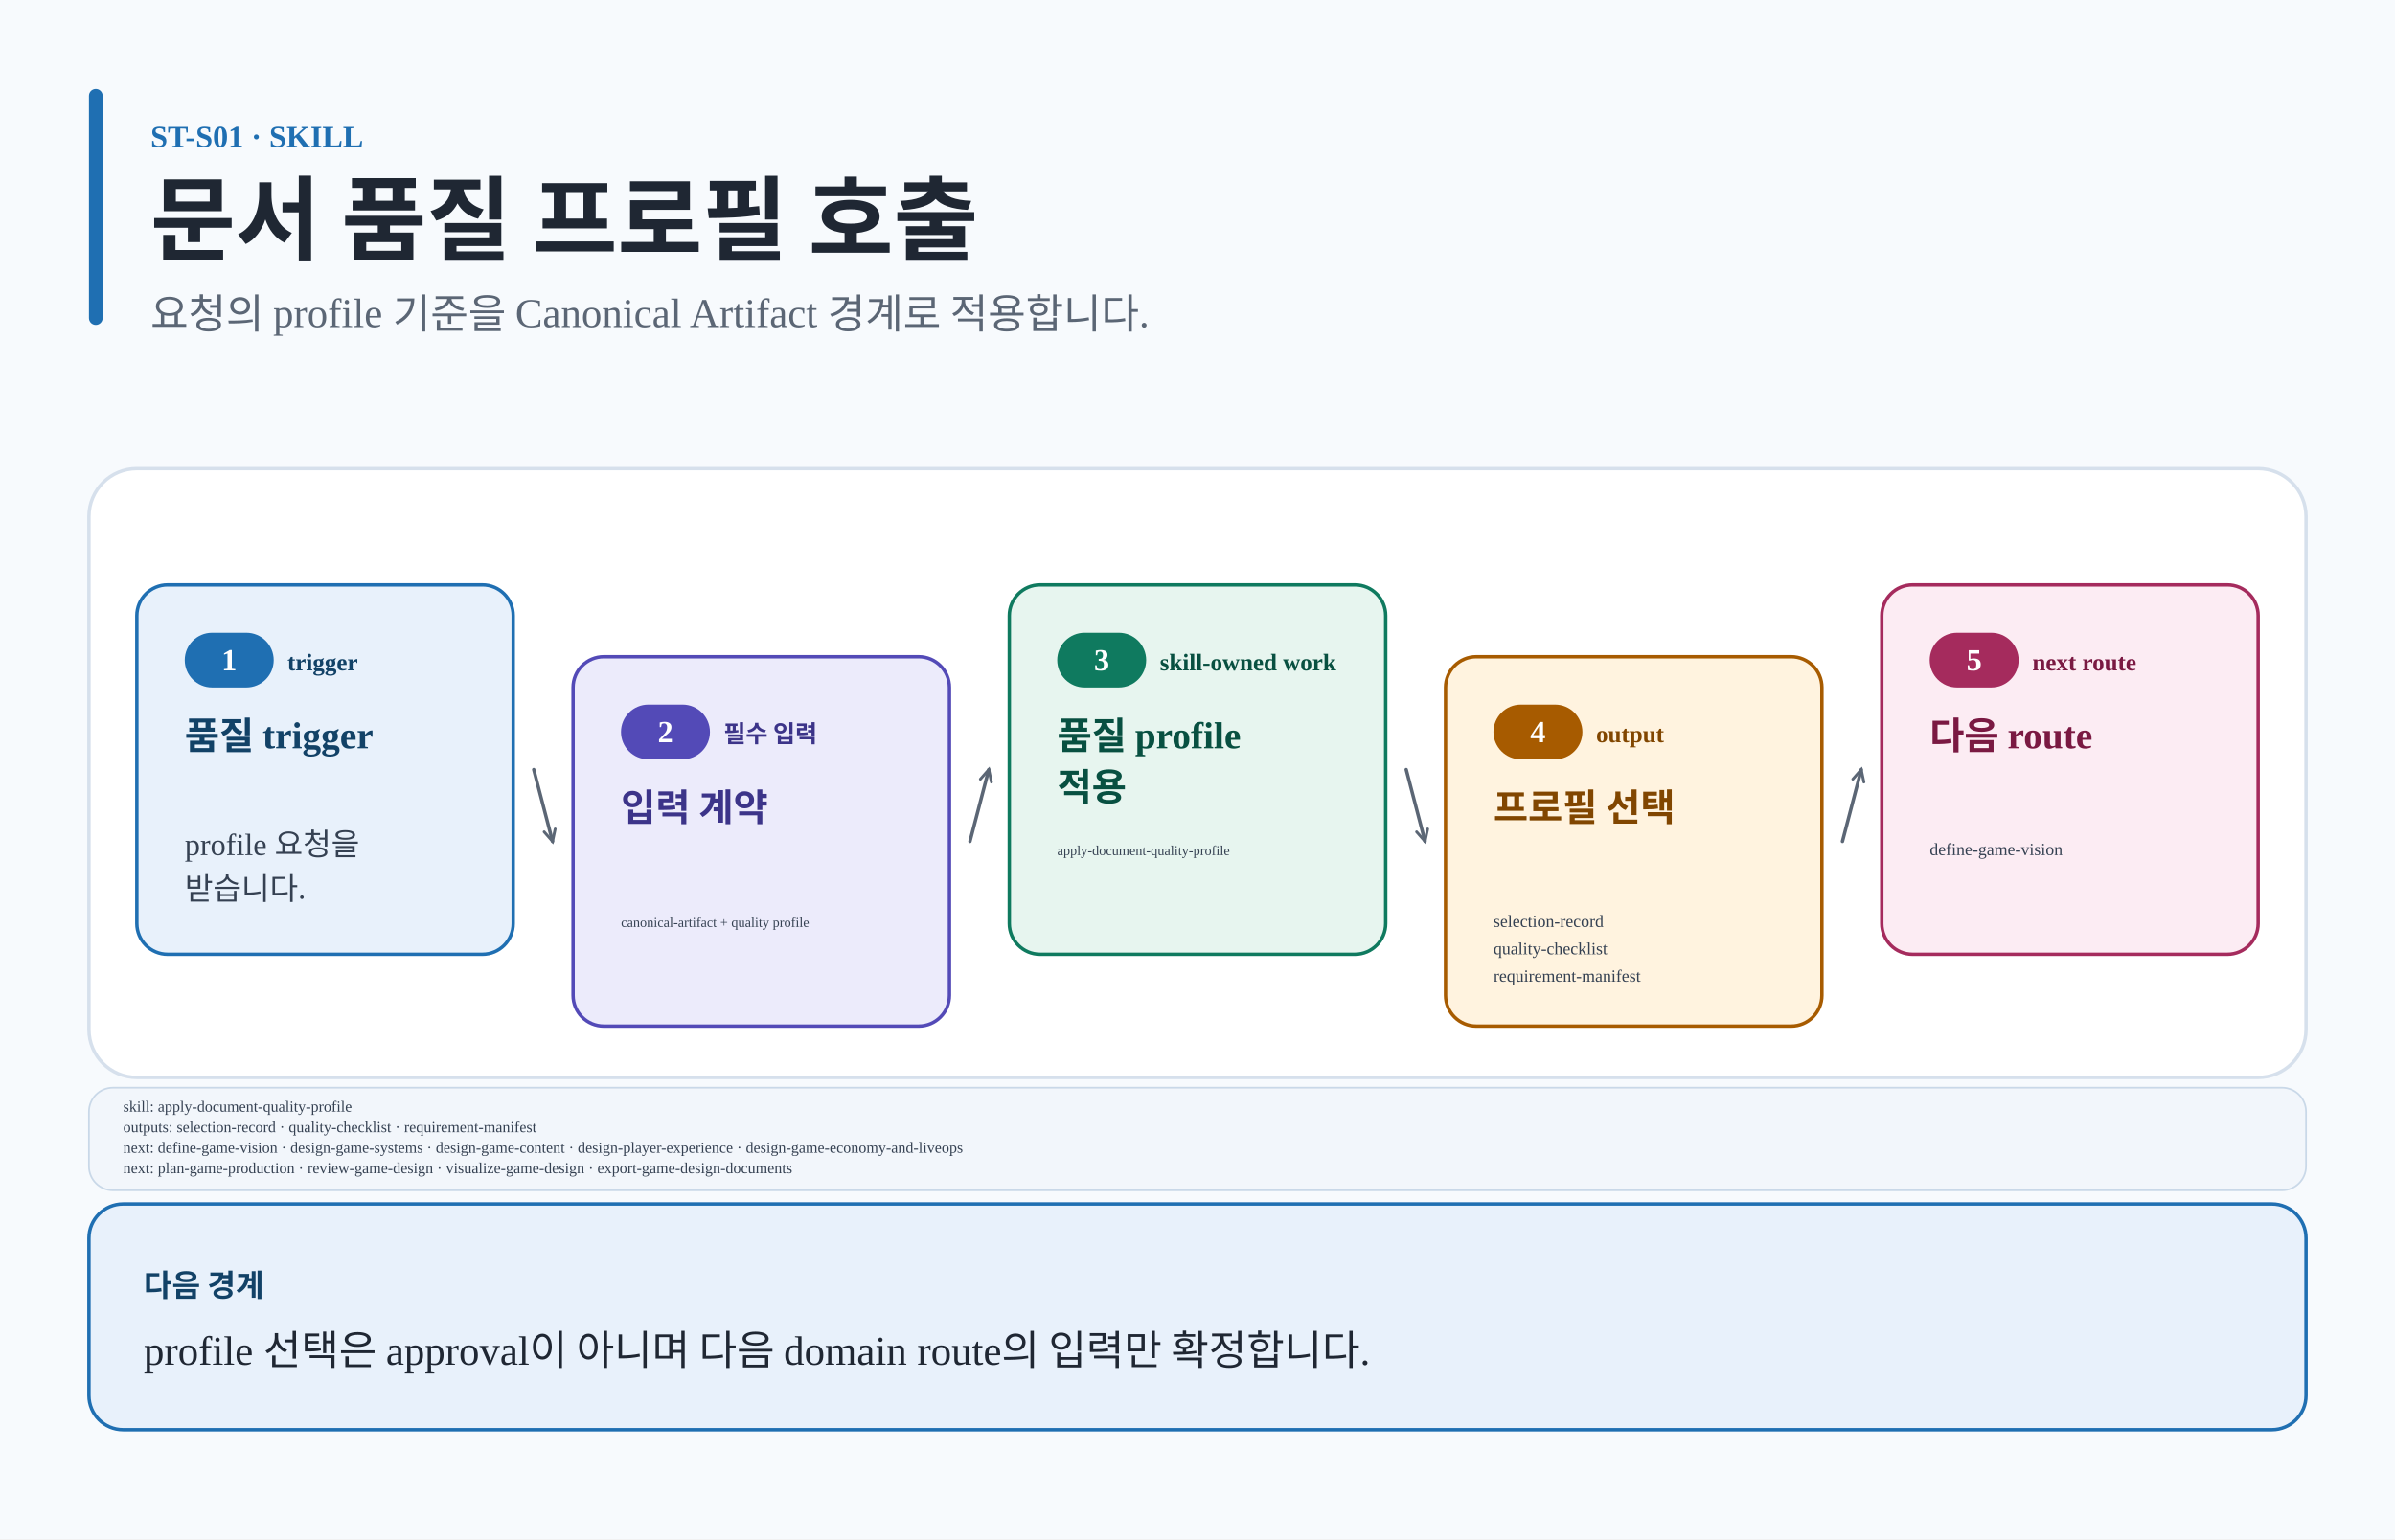
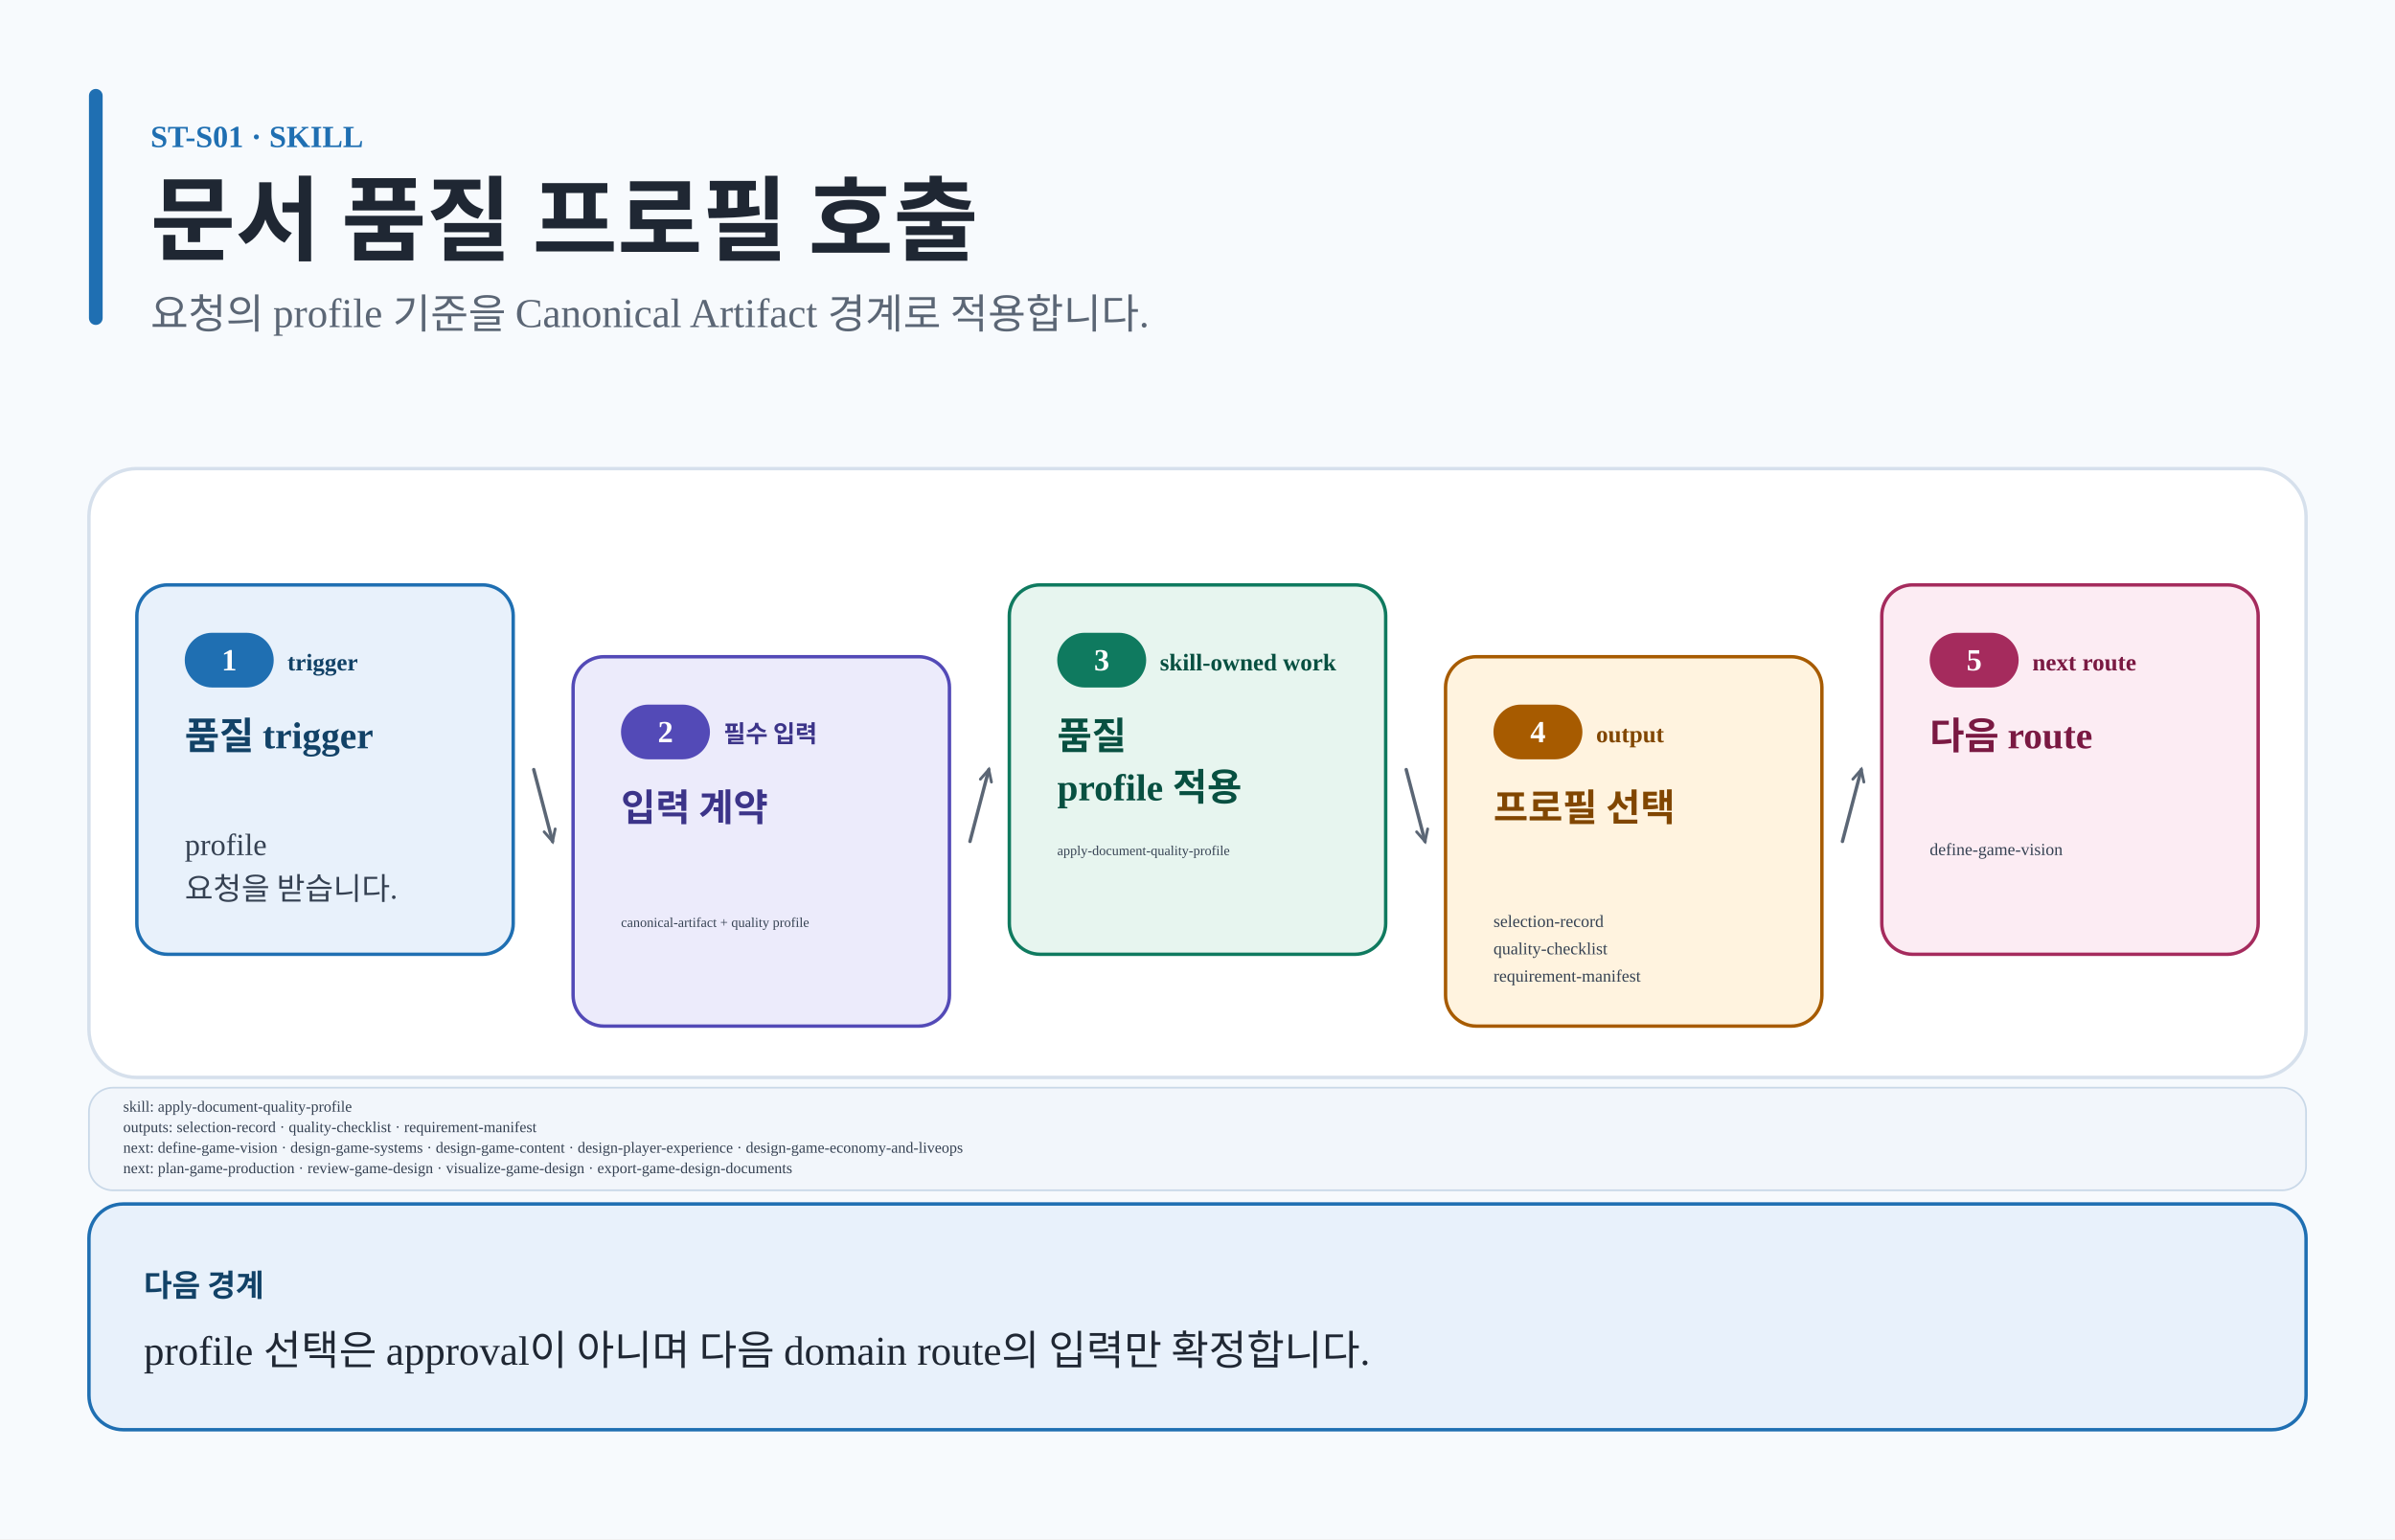
<svg xmlns="http://www.w3.org/2000/svg" viewBox="0 0 1400 900" width="1400" height="900" role="img" aria-label="문서 품질 프로필 직접 호출 흐름">
  <defs>
    <marker id="open-arrow" viewBox="0 0 12 12" refX="10" refY="6" markerWidth="10" markerHeight="10" markerUnits="userSpaceOnUse" orient="auto">
      <path d="M 2 2 L 10 6 L 2 10" fill="none" stroke="#5B6675" stroke-width="2" stroke-linecap="round" />
    </marker>
  </defs>
  <rect width="1400" height="900" fill="#F7FAFD" />
  <rect x="52" y="52" width="8" height="138" rx="4" fill="#1F6FB2" />
  <text x="88" y="86" fill="#1F6FB2" font-size="18" font-weight="700">ST-S01 · SKILL</text>
  <text x="88" y="148" fill="#1F2733" font-size="54" font-weight="700">문서 품질 프로필 호출</text>
  <text x="88" y="192" fill="#5B6675" font-size="24">요청의 profile 기준을 Canonical Artifact 경계로 적용합니다.</text>
  <rect x="52" y="274" width="1296" height="356" rx="28" fill="#FFFFFF" stroke="#D6E0EC" stroke-width="2" />
  <path d="M 312 450 L 323 492" fill="none" stroke="#5B6675" stroke-width="2" stroke-linecap="round" marker-end="url(#open-arrow)" />
  <path d="M 567 492 L 578 450" fill="none" stroke="#5B6675" stroke-width="2" stroke-linecap="round" marker-end="url(#open-arrow)" />
  <path d="M 822 450 L 833 492" fill="none" stroke="#5B6675" stroke-width="2" stroke-linecap="round" marker-end="url(#open-arrow)" />
  <path d="M 1077 492 L 1088 450" fill="none" stroke="#5B6675" stroke-width="2" stroke-linecap="round" marker-end="url(#open-arrow)" />
  <g aria-label="읽기 순서 1: 품질 trigger">
    <rect x="80" y="342" width="220" height="216" rx="18" fill="#E8F1FB" stroke="#1F6FB2" stroke-width="2" />
    <rect x="108" y="370" width="52" height="32" rx="16" fill="#1F6FB2" />
    <text x="134" y="392" text-anchor="middle" fill="#FFFFFF" font-size="18" font-weight="700">1</text>
    <text x="168" y="392" fill="#124267" font-size="14" font-weight="700">trigger</text>
    <text x="108" y="438" fill="#124267" font-size="22" font-weight="700">품질 trigger</text>
-     <text x="108" y="500" fill="#354152" font-size="18" font-weight="400">profile 요청을</text>
-     <text x="108" y="526" fill="#354152" font-size="18" font-weight="400"> 받습니다.</text>
+     <text x="108" y="500" fill="#354152" font-size="18" font-weight="400">profile</text>
+     <text x="108" y="526" fill="#354152" font-size="18" font-weight="400">요청을 받습니다.</text>
  </g>
  <g aria-label="읽기 순서 2: 입력 계약">
    <rect x="335" y="384" width="220" height="216" rx="18" fill="#ECEBFB" stroke="#534AB7" stroke-width="2" />
    <rect x="363" y="412" width="52" height="32" rx="16" fill="#534AB7" />
    <text x="389" y="434" text-anchor="middle" fill="#FFFFFF" font-size="18" font-weight="700">2</text>
    <text x="423" y="434" fill="#3C3489" font-size="14" font-weight="700">필수 입력</text>
    <text x="363" y="480" fill="#3C3489" font-size="22" font-weight="700">입력 계약</text>
    <text x="363" y="542" fill="#354152" font-size="8" textLength="164" lengthAdjust="spacingAndGlyphs">canonical-artifact + quality profile</text>
  </g>
  <g aria-label="읽기 순서 3: 품질 profile 적용">
    <rect x="590" y="342" width="220" height="216" rx="18" fill="#E7F5EF" stroke="#0F7A5F" stroke-width="2" />
    <rect x="618" y="370" width="52" height="32" rx="16" fill="#0F7A5F" />
    <text x="644" y="392" text-anchor="middle" fill="#FFFFFF" font-size="18" font-weight="700">3</text>
    <text x="678" y="392" fill="#085041" font-size="14" font-weight="700">skill-owned work</text>
-     <text x="618" y="438" fill="#085041" font-size="22" font-weight="700">품질 profile</text>
-     <text x="618" y="468" fill="#085041" font-size="22" font-weight="700"> 적용</text>
+     <text x="618" y="438" fill="#085041" font-size="22" font-weight="700">품질</text>
+     <text x="618" y="468" fill="#085041" font-size="22" font-weight="700">profile 적용</text>
    <text x="618" y="500" fill="#354152" font-size="8" textLength="164" lengthAdjust="spacingAndGlyphs">apply-document-quality-profile</text>
  </g>
  <g aria-label="읽기 순서 4: 프로필 선택">
    <rect x="845" y="384" width="220" height="216" rx="18" fill="#FFF3DF" stroke="#A75B00" stroke-width="2" />
    <rect x="873" y="412" width="52" height="32" rx="16" fill="#A75B00" />
    <text x="899" y="434" text-anchor="middle" fill="#FFFFFF" font-size="18" font-weight="700">4</text>
    <text x="933" y="434" fill="#814600" font-size="14" font-weight="700">output</text>
    <text x="873" y="480" fill="#814600" font-size="22" font-weight="700">프로필 선택</text>
    <text x="873" y="542" fill="#354152" font-size="10" textLength="164" lengthAdjust="spacingAndGlyphs">selection-record</text>
    <text x="873" y="558" fill="#354152" font-size="10" textLength="164" lengthAdjust="spacingAndGlyphs">quality-checklist</text>
    <text x="873" y="574" fill="#354152" font-size="10" textLength="164" lengthAdjust="spacingAndGlyphs">requirement-manifest</text>
  </g>
  <g aria-label="읽기 순서 5: 다음 route">
    <rect x="1100" y="342" width="220" height="216" rx="18" fill="#FCECF3" stroke="#A52B5D" stroke-width="2" />
    <rect x="1128" y="370" width="52" height="32" rx="16" fill="#A52B5D" />
    <text x="1154" y="392" text-anchor="middle" fill="#FFFFFF" font-size="18" font-weight="700">5</text>
    <text x="1188" y="392" fill="#7A1942" font-size="14" font-weight="700">next route</text>
    <text x="1128" y="438" fill="#7A1942" font-size="22" font-weight="700">다음 route</text>
    <text x="1128" y="500" fill="#354152" font-size="10" textLength="164" lengthAdjust="spacingAndGlyphs">define-game-vision</text>
  </g>
  <rect x="52" y="636" width="1296" height="60" rx="14" fill="#F2F6FB" stroke="#C9D8E8" stroke-width="1" />
  <text x="72" y="650" fill="#354152" font-size="9">skill: apply-document-quality-profile</text>
  <text x="72" y="662" fill="#354152" font-size="9">outputs: selection-record · quality-checklist · requirement-manifest</text>
  <text x="72" y="674" fill="#354152" font-size="9">next: define-game-vision · design-game-systems · design-game-content · design-player-experience · design-game-economy-and-liveops</text>
  <text x="72" y="686" fill="#354152" font-size="9">next: plan-game-production · review-game-design · visualize-game-design · export-game-design-documents</text>
  <rect x="52" y="704" width="1296" height="132" rx="20" fill="#E8F1FB" stroke="#1F6FB2" stroke-width="2" />
  <text x="84" y="758" fill="#124267" font-size="18" font-weight="700">다음 경계</text>
  <text x="84" y="798" fill="#1F2733" font-size="24">profile 선택은 approval이 아니며 다음 domain route의 입력만 확정합니다.</text>
</svg>
